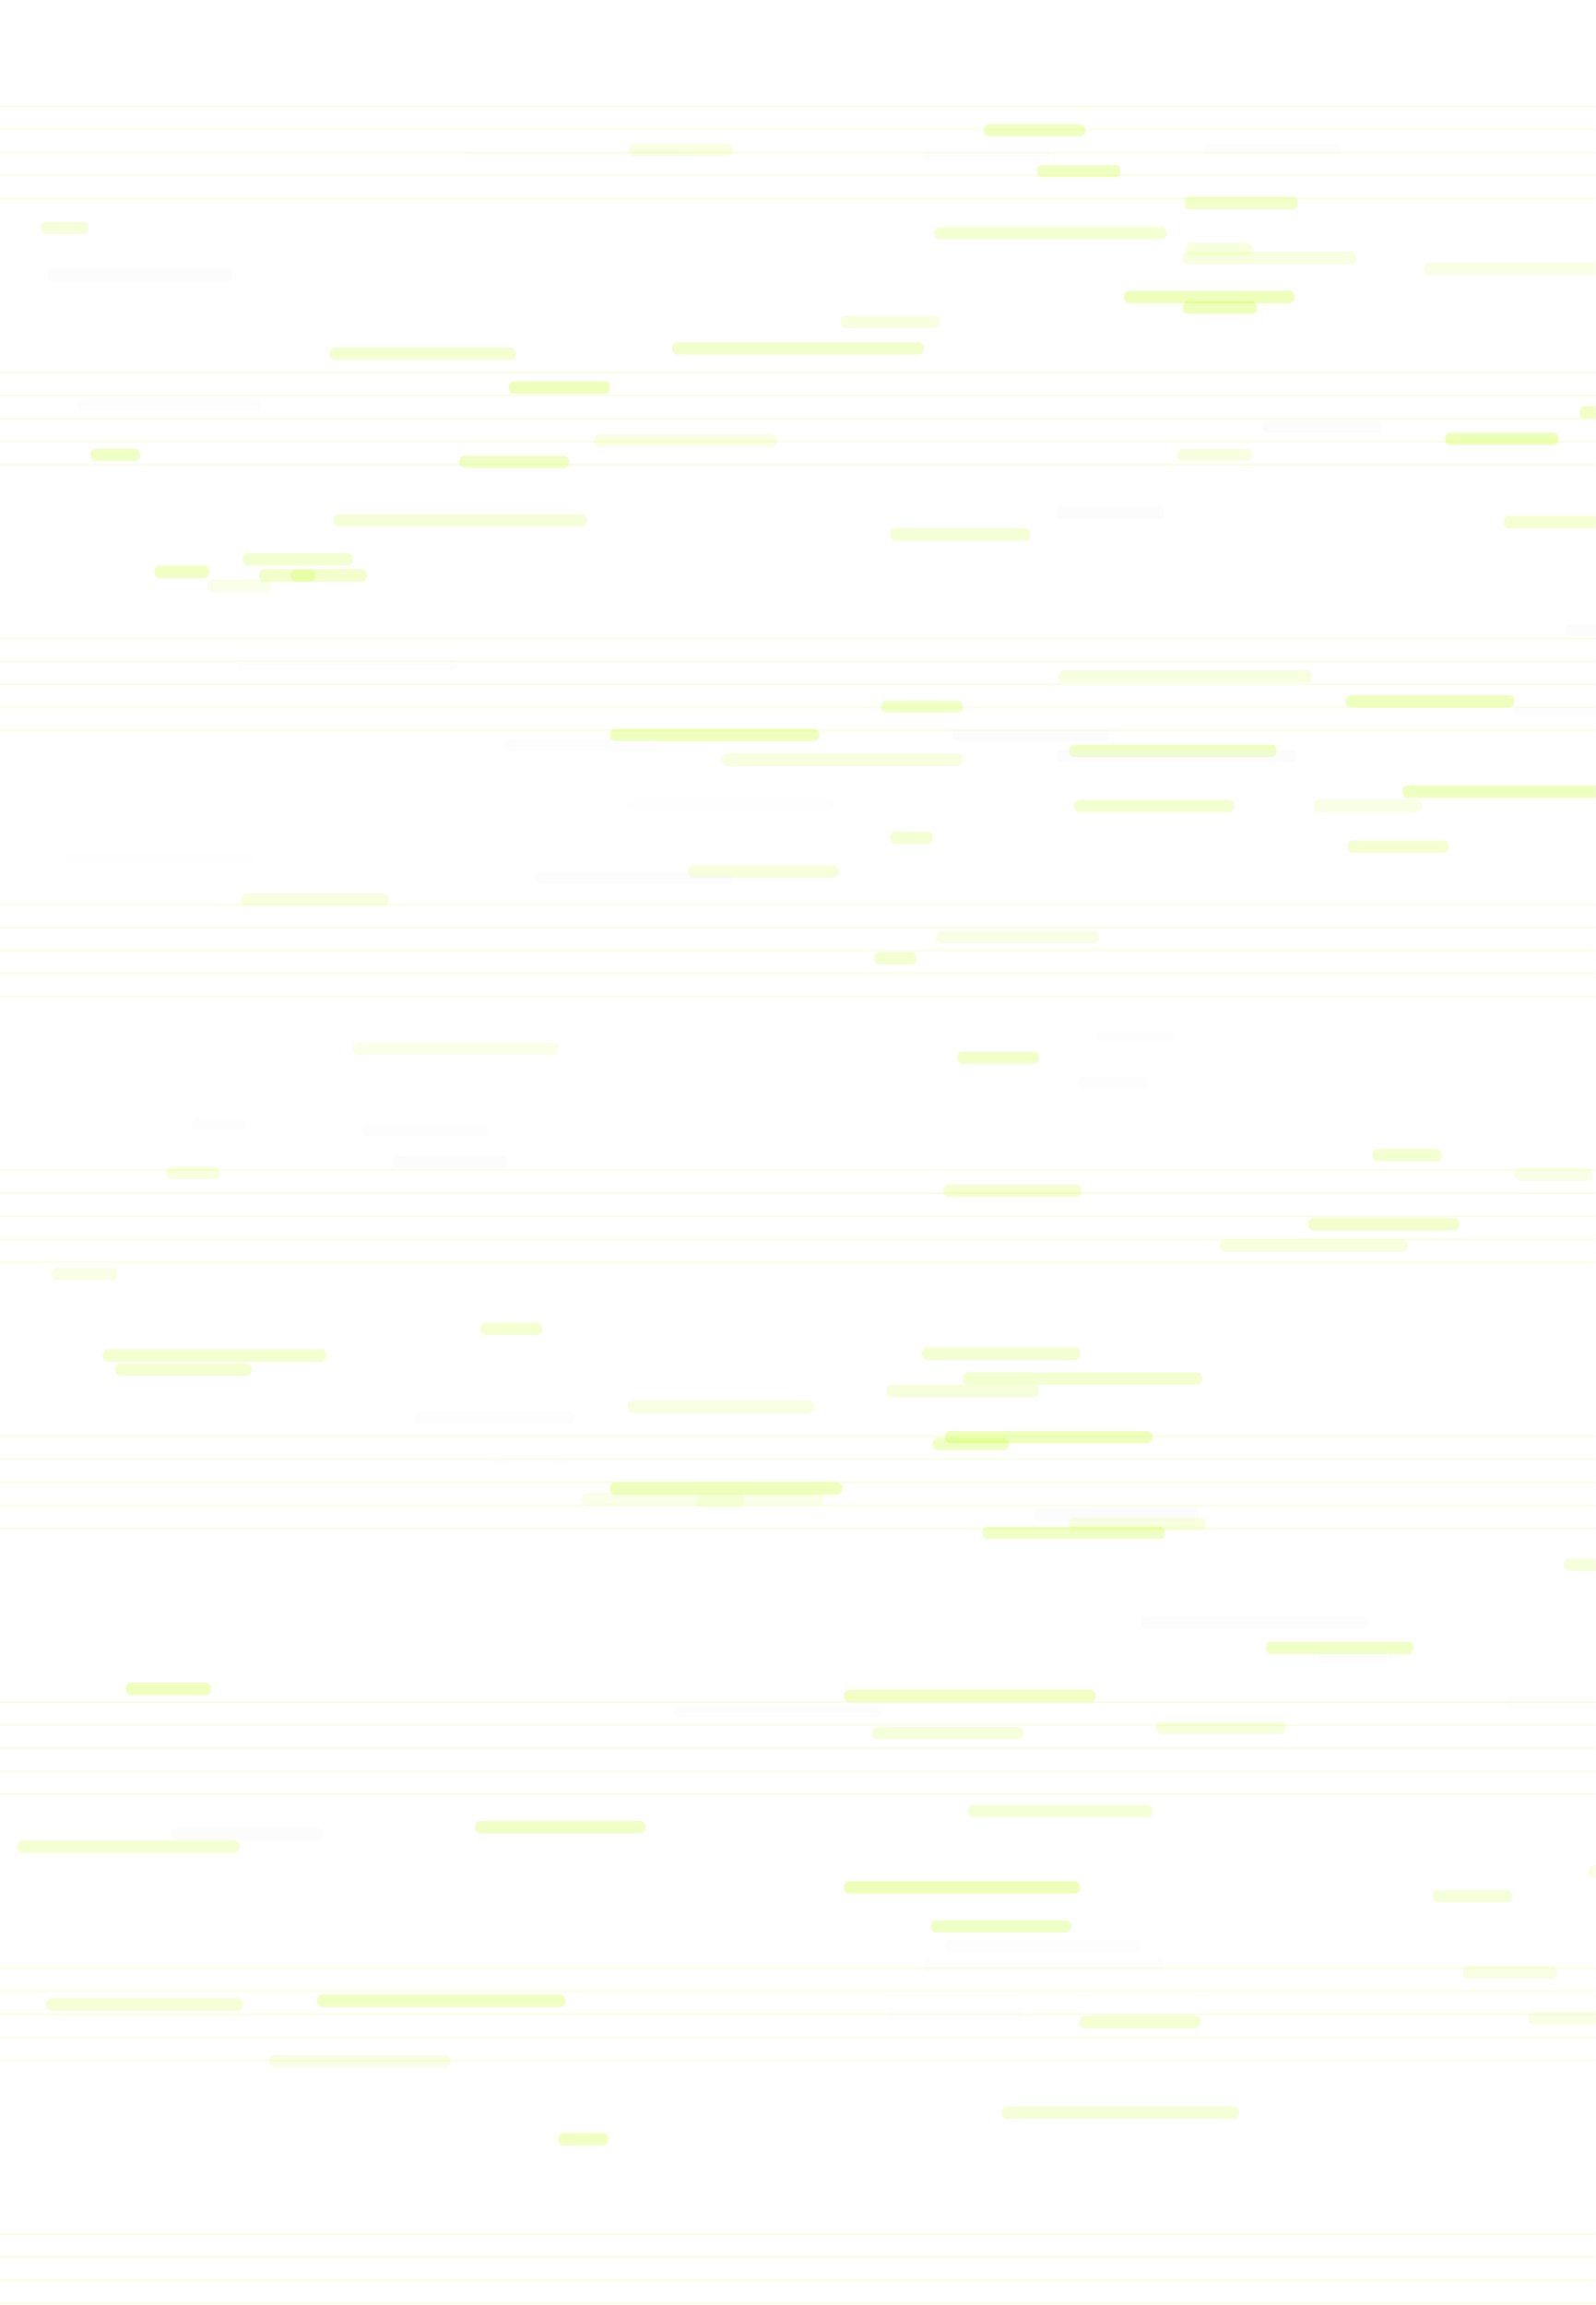
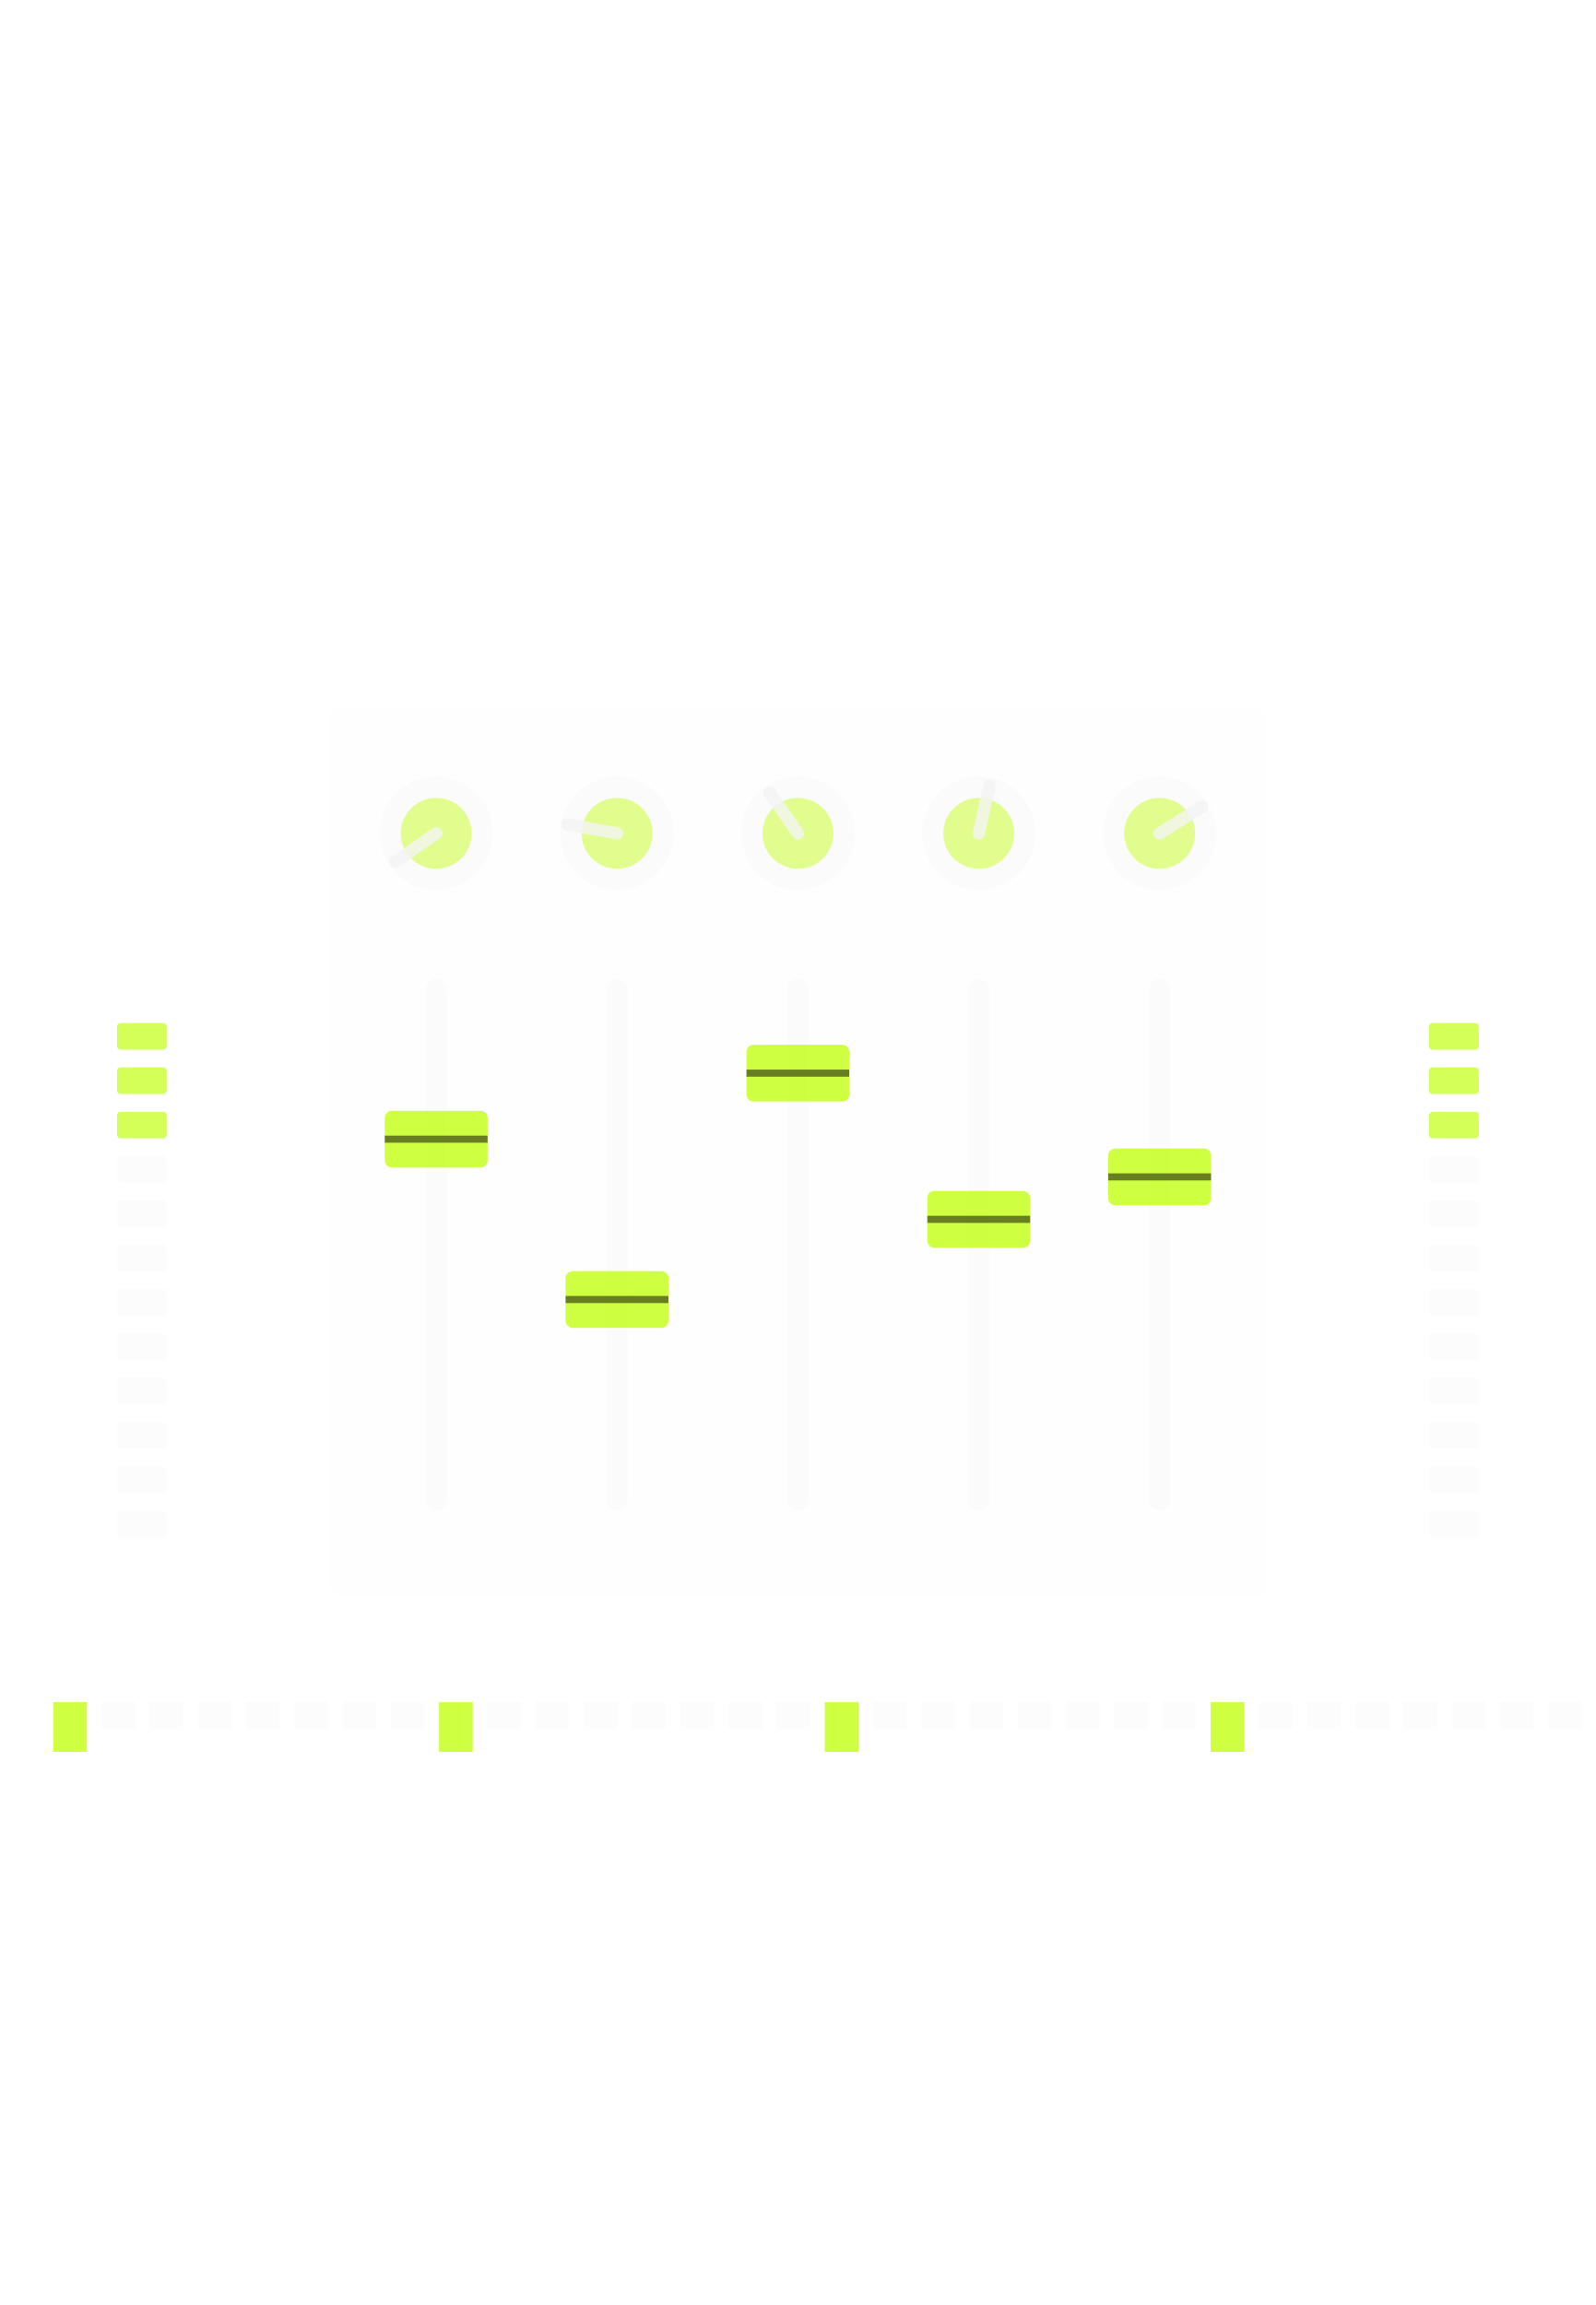
<svg xmlns="http://www.w3.org/2000/svg" viewBox="0 0 900 1300" width="900" height="1300" preserveAspectRatio="xMidYMid slice">
-   <line x1="0" y1="60" x2="900" y2="60" stroke="#C6FF1F" stroke-width="1" opacity=".13" />
-   <line x1="0" y1="73" x2="900" y2="73" stroke="#C6FF1F" stroke-width="1" opacity=".13" />
-   <line x1="0" y1="86" x2="900" y2="86" stroke="#C6FF1F" stroke-width="1" opacity=".13" />
-   <line x1="0" y1="99" x2="900" y2="99" stroke="#C6FF1F" stroke-width="1" opacity=".13" />
-   <line x1="0" y1="112" x2="900" y2="112" stroke="#C6FF1F" stroke-width="1" opacity=".13" />
-   <line x1="0" y1="210" x2="900" y2="210" stroke="#C6FF1F" stroke-width="1" opacity=".13" />
-   <line x1="0" y1="223" x2="900" y2="223" stroke="#C6FF1F" stroke-width="1" opacity=".13" />
-   <line x1="0" y1="236" x2="900" y2="236" stroke="#C6FF1F" stroke-width="1" opacity=".13" />
-   <line x1="0" y1="249" x2="900" y2="249" stroke="#C6FF1F" stroke-width="1" opacity=".13" />
-   <line x1="0" y1="262" x2="900" y2="262" stroke="#C6FF1F" stroke-width="1" opacity=".13" />
-   <line x1="0" y1="360" x2="900" y2="360" stroke="#C6FF1F" stroke-width="1" opacity=".13" />
-   <line x1="0" y1="373" x2="900" y2="373" stroke="#C6FF1F" stroke-width="1" opacity=".13" />
-   <line x1="0" y1="386" x2="900" y2="386" stroke="#C6FF1F" stroke-width="1" opacity=".13" />
-   <line x1="0" y1="399" x2="900" y2="399" stroke="#C6FF1F" stroke-width="1" opacity=".13" />
-   <line x1="0" y1="412" x2="900" y2="412" stroke="#C6FF1F" stroke-width="1" opacity=".13" />
-   <line x1="0" y1="510" x2="900" y2="510" stroke="#C6FF1F" stroke-width="1" opacity=".13" />
-   <line x1="0" y1="523" x2="900" y2="523" stroke="#C6FF1F" stroke-width="1" opacity=".13" />
-   <line x1="0" y1="536" x2="900" y2="536" stroke="#C6FF1F" stroke-width="1" opacity=".13" />
-   <line x1="0" y1="549" x2="900" y2="549" stroke="#C6FF1F" stroke-width="1" opacity=".13" />
-   <line x1="0" y1="562" x2="900" y2="562" stroke="#C6FF1F" stroke-width="1" opacity=".13" />
-   <line x1="0" y1="660" x2="900" y2="660" stroke="#C6FF1F" stroke-width="1" opacity=".13" />
-   <line x1="0" y1="673" x2="900" y2="673" stroke="#C6FF1F" stroke-width="1" opacity=".13" />
-   <line x1="0" y1="686" x2="900" y2="686" stroke="#C6FF1F" stroke-width="1" opacity=".13" />
-   <line x1="0" y1="699" x2="900" y2="699" stroke="#C6FF1F" stroke-width="1" opacity=".13" />
-   <line x1="0" y1="712" x2="900" y2="712" stroke="#C6FF1F" stroke-width="1" opacity=".13" />
-   <line x1="0" y1="810" x2="900" y2="810" stroke="#C6FF1F" stroke-width="1" opacity=".13" />
-   <line x1="0" y1="823" x2="900" y2="823" stroke="#C6FF1F" stroke-width="1" opacity=".13" />
-   <line x1="0" y1="836" x2="900" y2="836" stroke="#C6FF1F" stroke-width="1" opacity=".13" />
-   <line x1="0" y1="849" x2="900" y2="849" stroke="#C6FF1F" stroke-width="1" opacity=".13" />
-   <line x1="0" y1="862" x2="900" y2="862" stroke="#C6FF1F" stroke-width="1" opacity=".13" />
-   <line x1="0" y1="960" x2="900" y2="960" stroke="#C6FF1F" stroke-width="1" opacity=".13" />
-   <line x1="0" y1="973" x2="900" y2="973" stroke="#C6FF1F" stroke-width="1" opacity=".13" />
-   <line x1="0" y1="986" x2="900" y2="986" stroke="#C6FF1F" stroke-width="1" opacity=".13" />
-   <line x1="0" y1="999" x2="900" y2="999" stroke="#C6FF1F" stroke-width="1" opacity=".13" />
-   <line x1="0" y1="1012" x2="900" y2="1012" stroke="#C6FF1F" stroke-width="1" opacity=".13" />
-   <line x1="0" y1="1110" x2="900" y2="1110" stroke="#C6FF1F" stroke-width="1" opacity=".13" />
-   <line x1="0" y1="1123" x2="900" y2="1123" stroke="#C6FF1F" stroke-width="1" opacity=".13" />
-   <line x1="0" y1="1136" x2="900" y2="1136" stroke="#C6FF1F" stroke-width="1" opacity=".13" />
-   <line x1="0" y1="1149" x2="900" y2="1149" stroke="#C6FF1F" stroke-width="1" opacity=".13" />
-   <line x1="0" y1="1162" x2="900" y2="1162" stroke="#C6FF1F" stroke-width="1" opacity=".13" />
-   <line x1="0" y1="1260" x2="900" y2="1260" stroke="#C6FF1F" stroke-width="1" opacity=".13" />
-   <line x1="0" y1="1273" x2="900" y2="1273" stroke="#C6FF1F" stroke-width="1" opacity=".13" />
-   <line x1="0" y1="1286" x2="900" y2="1286" stroke="#C6FF1F" stroke-width="1" opacity=".13" />
-   <line x1="0" y1="1299" x2="900" y2="1299" stroke="#C6FF1F" stroke-width="1" opacity=".13" />
-   <line x1="0" y1="1312" x2="900" y2="1312" stroke="#C6FF1F" stroke-width="1" opacity=".13" />
-   <rect x="537" y="411" width="89" height="7" rx="3" fill="#F4F4F4" opacity="0.25" />
-   <rect x="476" y="1061" width="133" height="7" rx="3" fill="#C6FF1F" opacity="0.32" />
-   <rect x="188" y="290" width="143" height="7" rx="3" fill="#C6FF1F" opacity="0.18" />
-   <rect x="27" y="152" width="104" height="7" rx="3" fill="#F4F4F4" opacity="0.28" />
-   <rect x="667" y="142" width="98" height="7" rx="3" fill="#C6FF1F" opacity="0.14" />
-   <rect x="803" y="148" width="120" height="7" rx="3" fill="#C6FF1F" opacity="0.11" />
-   <rect x="644" y="912" width="127" height="7" rx="3" fill="#F4F4F4" opacity="0.28" />
-   <rect x="668" y="111" width="64" height="7" rx="3" fill="#C6FF1F" opacity="0.24" />
-   <rect x="344" y="411" width="118" height="7" rx="3" fill="#C6FF1F" opacity="0.29" />
-   <rect x="502" y="298" width="79" height="7" rx="3" fill="#C6FF1F" opacity="0.19" />
-   <rect x="268" y="1027" width="96" height="7" rx="3" fill="#C6FF1F" opacity="0.26" />
-   <rect x="528" y="525" width="92" height="7" rx="3" fill="#C6FF1F" opacity="0.12" />
-   <rect x="532" y="668" width="78" height="7" rx="3" fill="#C6FF1F" opacity="0.20" />
-   <rect x="71" y="949" width="48" height="7" rx="3" fill="#C6FF1F" opacity="0.29" />
-   <rect x="543" y="774" width="135" height="7" rx="3" fill="#C6FF1F" opacity="0.21" />
-   <rect x="354" y="790" width="105" height="7" rx="3" fill="#C6FF1F" opacity="0.14" />
-   <rect x="555" y="70" width="57" height="7" rx="3" fill="#C6FF1F" opacity="0.27" />
-   <rect x="388" y="488" width="85" height="7" rx="3" fill="#C6FF1F" opacity="0.16" />
-   <rect x="759" y="392" width="95" height="7" rx="3" fill="#C6FF1F" opacity="0.29" />
-   <rect x="618" y="581" width="44" height="7" rx="3" fill="#F4F4F4" opacity="0.16" />
-   <rect x="199" y="588" width="116" height="7" rx="3" fill="#C6FF1F" opacity="0.10" />
-   <rect x="379" y="193" width="142" height="7" rx="3" fill="#C6FF1F" opacity="0.23" />
-   <rect x="533" y="1094" width="110" height="7" rx="3" fill="#F4F4F4" opacity="0.16" />
-   <rect x="204" y="634" width="71" height="7" rx="3" fill="#F4F4F4" opacity="0.21" />
-   <rect x="849" y="957" width="84" height="7" rx="3" fill="#F4F4F4" opacity="0.19" />
-   <rect x="525" y="1083" width="79" height="7" rx="3" fill="#C6FF1F" opacity="0.26" />
-   <rect x="808" y="1066" width="45" height="7" rx="3" fill="#C6FF1F" opacity="0.17" />
-   <rect x="44" y="225" width="103" height="7" rx="3" fill="#F4F4F4" opacity="0.15" />
-   <rect x="497" y="395" width="46" height="7" rx="3" fill="#C6FF1F" opacity="0.24" />
-   <rect x="825" y="1109" width="53" height="7" rx="3" fill="#C6FF1F" opacity="0.13" />
-   <rect x="741" y="451" width="61" height="7" rx="3" fill="#C6FF1F" opacity="0.12" />
-   <rect x="760" y="474" width="57" height="7" rx="3" fill="#C6FF1F" opacity="0.20" />
-   <rect x="500" y="1132" width="77" height="7" rx="3" fill="#F4F4F4" opacity="0.12" />
-   <rect x="526" y="811" width="43" height="7" rx="3" fill="#C6FF1F" opacity="0.27" />
-   <rect x="527" y="128" width="131" height="7" rx="3" fill="#C6FF1F" opacity="0.20" />
-   <rect x="743" y="931" width="42" height="7" rx="3" fill="#F4F4F4" opacity="0.17" />
-   <rect x="87" y="319" width="31" height="7" rx="3" fill="#C6FF1F" opacity="0.27" />
-   <rect x="520" y="84" width="72" height="7" rx="3" fill="#F4F4F4" opacity="0.20" />
-   <rect x="164" y="321" width="43" height="7" rx="3" fill="#C6FF1F" opacity="0.23" />
-   <rect x="280" y="820" width="38" height="7" rx="3" fill="#F4F4F4" opacity="0.12" />
-   <rect x="891" y="229" width="55" height="7" rx="3" fill="#C6FF1F" opacity="0.25" />
-   <rect x="393" y="843" width="27" height="7" rx="3" fill="#C6FF1F" opacity="0.10" />
-   <rect x="108" y="631" width="31" height="7" rx="3" fill="#F4F4F4" opacity="0.17" />
-   <rect x="137" y="312" width="62" height="7" rx="3" fill="#C6FF1F" opacity="0.21" />
-   <rect x="882" y="879" width="95" height="7" rx="3" fill="#C6FF1F" opacity="0.16" />
-   <rect x="714" y="926" width="83" height="7" rx="3" fill="#C6FF1F" opacity="0.26" />
-   <rect x="669" y="137" width="37" height="7" rx="3" fill="#C6FF1F" opacity="0.15" />
-   <rect x="234" y="796" width="90" height="7" rx="3" fill="#F4F4F4" opacity="0.22" />
-   <rect x="774" y="648" width="39" height="7" rx="3" fill="#C6FF1F" opacity="0.21" />
-   <rect x="476" y="953" width="142" height="7" rx="3" fill="#C6FF1F" opacity="0.25" />
-   <rect x="791" y="443" width="134" height="7" rx="3" fill="#C6FF1F" opacity="0.29" />
-   <rect x="862" y="1135" width="127" height="7" rx="3" fill="#C6FF1F" opacity="0.11" />
-   <rect x="634" y="164" width="96" height="7" rx="3" fill="#C6FF1F" opacity="0.31" />
-   <rect x="10" y="1038" width="125" height="7" rx="3" fill="#C6FF1F" opacity="0.20" />
-   <rect x="94" y="658" width="30" height="7" rx="3" fill="#C6FF1F" opacity="0.15" />
-   <rect x="380" y="962" width="117" height="7" rx="3" fill="#F4F4F4" opacity="0.18" />
-   <rect x="738" y="687" width="85" height="7" rx="3" fill="#C6FF1F" opacity="0.23" />
-   <rect x="474" y="178" width="56" height="7" rx="3" fill="#C6FF1F" opacity="0.14" />
-   <rect x="285" y="417" width="87" height="7" rx="3" fill="#F4F4F4" opacity="0.22" />
-   <rect x="521" y="1105" width="135" height="7" rx="3" fill="#F4F4F4" opacity="0.22" />
-   <rect x="667" y="170" width="42" height="7" rx="3" fill="#C6FF1F" opacity="0.30" />
-   <rect x="585" y="93" width="47" height="7" rx="3" fill="#C6FF1F" opacity="0.27" />
-   <rect x="652" y="971" width="73" height="7" rx="3" fill="#C6FF1F" opacity="0.15" />
-   <rect x="603" y="856" width="77" height="7" rx="3" fill="#C6FF1F" opacity="0.15" />
-   <rect x="262" y="85" width="129" height="7" rx="3" fill="#F4F4F4" opacity="0.12" />
-   <rect x="354" y="450" width="116" height="7" rx="3" fill="#F4F4F4" opacity="0.13" />
-   <rect x="186" y="196" width="105" height="7" rx="3" fill="#C6FF1F" opacity="0.21" />
-   <rect x="883" y="352" width="105" height="7" rx="3" fill="#F4F4F4" opacity="0.31" />
-   <rect x="583" y="851" width="93" height="7" rx="3" fill="#F4F4F4" opacity="0.24" />
-   <rect x="492" y="974" width="85" height="7" rx="3" fill="#C6FF1F" opacity="0.16" />
-   <rect x="896" y="1052" width="143" height="7" rx="3" fill="#C6FF1F" opacity="0.13" />
-   <rect x="597" y="378" width="143" height="7" rx="3" fill="#C6FF1F" opacity="0.14" />
-   <rect x="854" y="659" width="44" height="7" rx="3" fill="#C6FF1F" opacity="0.11" />
-   <rect x="37" y="480" width="106" height="7" rx="3" fill="#F4F4F4" opacity="0.13" />
-   <rect x="520" y="760" width="89" height="7" rx="3" fill="#C6FF1F" opacity="0.21" />
-   <rect x="335" y="245" width="103" height="7" rx="3" fill="#C6FF1F" opacity="0.13" />
-   <rect x="97" y="1031" width="85" height="7" rx="3" fill="#F4F4F4" opacity="0.29" />
-   <rect x="848" y="291" width="139" height="7" rx="3" fill="#C6FF1F" opacity="0.20" />
-   <rect x="271" y="746" width="35" height="7" rx="3" fill="#C6FF1F" opacity="0.20" />
-   <rect x="152" y="1159" width="102" height="7" rx="3" fill="#C6FF1F" opacity="0.11" />
-   <rect x="540" y="593" width="46" height="7" rx="3" fill="#C6FF1F" opacity="0.24" />
-   <rect x="58" y="761" width="126" height="7" rx="3" fill="#C6FF1F" opacity="0.22" />
-   <rect x="117" y="327" width="36" height="7" rx="3" fill="#C6FF1F" opacity="0.10" />
-   <rect x="29" y="715" width="37" height="7" rx="3" fill="#C6FF1F" opacity="0.11" />
-   <rect x="815" y="244" width="64" height="7" rx="3" fill="#C6FF1F" opacity="0.32" />
-   <rect x="679" y="81" width="77" height="7" rx="3" fill="#F4F4F4" opacity="0.14" />
-   <rect x="179" y="1125" width="140" height="7" rx="3" fill="#C6FF1F" opacity="0.27" />
-   <rect x="546" y="1018" width="104" height="7" rx="3" fill="#C6FF1F" opacity="0.18" />
-   <rect x="712" y="237" width="67" height="7" rx="3" fill="#F4F4F4" opacity="0.30" />
-   <rect x="259" y="257" width="62" height="7" rx="3" fill="#C6FF1F" opacity="0.25" />
-   <rect x="344" y="836" width="131" height="7" rx="3" fill="#C6FF1F" opacity="0.29" />
-   <rect x="608" y="607" width="40" height="7" rx="3" fill="#F4F4F4" opacity="0.19" />
-   <rect x="287" y="215" width="57" height="7" rx="3" fill="#C6FF1F" opacity="0.30" />
-   <rect x="533" y="807" width="117" height="7" rx="3" fill="#C6FF1F" opacity="0.29" />
-   <rect x="493" y="537" width="24" height="7" rx="3" fill="#C6FF1F" opacity="0.21" />
-   <rect x="328" y="842" width="137" height="7" rx="3" fill="#C6FF1F" opacity="0.10" />
-   <rect x="355" y="81" width="58" height="7" rx="3" fill="#C6FF1F" opacity="0.13" />
-   <rect x="664" y="253" width="42" height="7" rx="3" fill="#C6FF1F" opacity="0.14" />
-   <rect x="565" y="1188" width="134" height="7" rx="3" fill="#C6FF1F" opacity="0.18" />
-   <rect x="554" y="861" width="103" height="7" rx="3" fill="#C6FF1F" opacity="0.26" />
-   <rect x="23" y="125" width="27" height="7" rx="3" fill="#C6FF1F" opacity="0.16" />
-   <rect x="854" y="397" width="133" height="7" rx="3" fill="#F4F4F4" opacity="0.18" />
-   <rect x="595" y="286" width="62" height="7" rx="3" fill="#F4F4F4" opacity="0.26" />
-   <rect x="500" y="781" width="86" height="7" rx="3" fill="#C6FF1F" opacity="0.16" />
-   <rect x="315" y="1203" width="28" height="7" rx="3" fill="#C6FF1F" opacity="0.27" />
-   <rect x="26" y="1127" width="111" height="7" rx="3" fill="#C6FF1F" opacity="0.19" />
-   <rect x="65" y="769" width="77" height="7" rx="3" fill="#C6FF1F" opacity="0.21" />
-   <rect x="134" y="371" width="124" height="7" rx="3" fill="#F4F4F4" opacity="0.17" />
-   <rect x="146" y="321" width="32" height="7" rx="3" fill="#C6FF1F" opacity="0.23" />
-   <rect x="606" y="451" width="90" height="7" rx="3" fill="#C6FF1F" opacity="0.21" />
-   <rect x="502" y="469" width="24" height="7" rx="3" fill="#C6FF1F" opacity="0.19" />
-   <rect x="136" y="504" width="83" height="7" rx="3" fill="#C6FF1F" opacity="0.14" />
-   <rect x="302" y="492" width="111" height="7" rx="3" fill="#F4F4F4" opacity="0.25" />
-   <rect x="407" y="425" width="136" height="7" rx="3" fill="#C6FF1F" opacity="0.14" />
-   <rect x="688" y="699" width="106" height="7" rx="3" fill="#C6FF1F" opacity="0.15" />
-   <rect x="603" y="420" width="117" height="7" rx="3" fill="#C6FF1F" opacity="0.28" />
-   <rect x="222" y="652" width="64" height="7" rx="3" fill="#F4F4F4" opacity="0.28" />
-   <rect x="609" y="1137" width="68" height="7" rx="3" fill="#C6FF1F" opacity="0.20" />
-   <rect x="51" y="253" width="28" height="7" rx="3" fill="#C6FF1F" opacity="0.26" />
-   <rect x="596" y="423" width="135" height="7" rx="3" fill="#F4F4F4" opacity="0.28" />
+   <rect x="186" y="400" width="528" height="500" fill="#F4F4F4" opacity="0.1" rx="5" />
+   <circle cx="246" cy="470" r="32" fill="#F4F4F4" opacity="0.26" />
+   <circle cx="246" cy="470" r="20" fill="#C6FF1F" opacity="0.5" />
+   <line x1="246" y1="470" x2="223" y2="486" stroke="#F4F4F4" stroke-width="7" opacity=".8" stroke-linecap="round" />
+   <circle cx="348" cy="470" r="32" fill="#F4F4F4" opacity="0.26" />
+   <circle cx="348" cy="470" r="20" fill="#C6FF1F" opacity="0.5" />
+   <line x1="348" y1="470" x2="320" y2="465" stroke="#F4F4F4" stroke-width="7" opacity=".8" stroke-linecap="round" />
+   <circle cx="450" cy="470" r="32" fill="#F4F4F4" opacity="0.26" />
+   <circle cx="450" cy="470" r="20" fill="#C6FF1F" opacity="0.5" />
+   <line x1="450" y1="470" x2="434" y2="447" stroke="#F4F4F4" stroke-width="7" opacity=".8" stroke-linecap="round" />
+   <circle cx="552" cy="470" r="32" fill="#F4F4F4" opacity="0.26" />
+   <circle cx="552" cy="470" r="20" fill="#C6FF1F" opacity="0.5" />
+   <line x1="552" y1="470" x2="558" y2="443" stroke="#F4F4F4" stroke-width="7" opacity=".8" stroke-linecap="round" />
+   <circle cx="654" cy="470" r="32" fill="#F4F4F4" opacity="0.26" />
+   <circle cx="654" cy="470" r="20" fill="#C6FF1F" opacity="0.5" />
+   <line x1="654" y1="470" x2="678" y2="455" stroke="#F4F4F4" stroke-width="7" opacity=".8" stroke-linecap="round" />
+   <rect x="240" y="552" width="12" height="300" fill="#F4F4F4" opacity="0.24" rx="6" />
+   <rect x="217" y="626.48" width="58" height="32" fill="#C6FF1F" opacity="0.85" rx="4" />
+   <rect x="217" y="640.48" width="58" height="4" fill="#000000" opacity="0.5" />
+   <rect x="342" y="552" width="12" height="300" fill="#F4F4F4" opacity="0.24" rx="6" />
+   <rect x="319" y="716.92" width="58" height="32" fill="#C6FF1F" opacity="0.85" rx="4" />
+   <rect x="319" y="730.92" width="58" height="4" fill="#000000" opacity="0.5" />
+   <rect x="444" y="552" width="12" height="300" fill="#F4F4F4" opacity="0.24" rx="6" />
+   <rect x="421" y="589.24" width="58" height="32" fill="#C6FF1F" opacity="0.85" rx="4" />
+   <rect x="421" y="603.24" width="58" height="4" fill="#000000" opacity="0.5" />
+   <rect x="546" y="552" width="12" height="300" fill="#F4F4F4" opacity="0.24" rx="6" />
+   <rect x="523" y="671.7" width="58" height="32" fill="#C6FF1F" opacity="0.85" rx="4" />
+   <rect x="523" y="685.7" width="58" height="4" fill="#000000" opacity="0.5" />
+   <rect x="648" y="552" width="12" height="300" fill="#F4F4F4" opacity="0.24" rx="6" />
+   <rect x="625" y="647.76" width="58" height="32" fill="#C6FF1F" opacity="0.85" rx="4" />
+   <rect x="625" y="661.76" width="58" height="4" fill="#000000" opacity="0.5" />
+   <rect x="66" y="852" width="28" height="15" fill="#F4F4F4" opacity="0.26" rx="2" />
+   <rect x="66" y="827" width="28" height="15" fill="#F4F4F4" opacity="0.26" rx="2" />
+   <rect x="66" y="802" width="28" height="15" fill="#F4F4F4" opacity="0.26" rx="2" />
+   <rect x="66" y="777" width="28" height="15" fill="#F4F4F4" opacity="0.26" rx="2" />
+   <rect x="66" y="752" width="28" height="15" fill="#F4F4F4" opacity="0.26" rx="2" />
+   <rect x="66" y="727" width="28" height="15" fill="#F4F4F4" opacity="0.26" rx="2" />
+   <rect x="66" y="702" width="28" height="15" fill="#F4F4F4" opacity="0.26" rx="2" />
+   <rect x="66" y="677" width="28" height="15" fill="#F4F4F4" opacity="0.26" rx="2" />
+   <rect x="66" y="652" width="28" height="15" fill="#F4F4F4" opacity="0.26" rx="2" />
+   <rect x="66" y="627" width="28" height="15" fill="#C6FF1F" opacity="0.75" rx="2" />
+   <rect x="66" y="602" width="28" height="15" fill="#C6FF1F" opacity="0.75" rx="2" />
+   <rect x="66" y="577" width="28" height="15" fill="#C6FF1F" opacity="0.75" rx="2" />
+   <rect x="806" y="852" width="28" height="15" fill="#F4F4F4" opacity="0.26" rx="2" />
+   <rect x="806" y="827" width="28" height="15" fill="#F4F4F4" opacity="0.26" rx="2" />
+   <rect x="806" y="802" width="28" height="15" fill="#F4F4F4" opacity="0.26" rx="2" />
+   <rect x="806" y="777" width="28" height="15" fill="#F4F4F4" opacity="0.26" rx="2" />
+   <rect x="806" y="752" width="28" height="15" fill="#F4F4F4" opacity="0.26" rx="2" />
+   <rect x="806" y="727" width="28" height="15" fill="#F4F4F4" opacity="0.26" rx="2" />
+   <rect x="806" y="702" width="28" height="15" fill="#F4F4F4" opacity="0.26" rx="2" />
+   <rect x="806" y="677" width="28" height="15" fill="#F4F4F4" opacity="0.26" rx="2" />
+   <rect x="806" y="652" width="28" height="15" fill="#F4F4F4" opacity="0.26" rx="2" />
+   <rect x="806" y="627" width="28" height="15" fill="#C6FF1F" opacity="0.75" rx="2" />
+   <rect x="806" y="602" width="28" height="15" fill="#C6FF1F" opacity="0.75" rx="2" />
+   <rect x="806" y="577" width="28" height="15" fill="#C6FF1F" opacity="0.75" rx="2" />
+   <rect x="30" y="960" width="19" height="28" fill="#C6FF1F" opacity="0.85" />
+   <rect x="57.2" y="960" width="19" height="15" fill="#F4F4F4" opacity="0.3" />
+   <rect x="84.4" y="960" width="19" height="15" fill="#F4F4F4" opacity="0.3" />
+   <rect x="111.6" y="960" width="19" height="15" fill="#F4F4F4" opacity="0.3" />
+   <rect x="138.8" y="960" width="19" height="15" fill="#F4F4F4" opacity="0.3" />
+   <rect x="166" y="960" width="19" height="15" fill="#F4F4F4" opacity="0.3" />
+   <rect x="193.2" y="960" width="19" height="15" fill="#F4F4F4" opacity="0.3" />
+   <rect x="220.4" y="960" width="19" height="15" fill="#F4F4F4" opacity="0.3" />
+   <rect x="247.6" y="960" width="19" height="28" fill="#C6FF1F" opacity="0.85" />
+   <rect x="274.8" y="960" width="19" height="15" fill="#F4F4F4" opacity="0.3" />
+   <rect x="302" y="960" width="19" height="15" fill="#F4F4F4" opacity="0.3" />
+   <rect x="329.2" y="960" width="19" height="15" fill="#F4F4F4" opacity="0.3" />
+   <rect x="356.4" y="960" width="19" height="15" fill="#F4F4F4" opacity="0.3" />
+   <rect x="383.6" y="960" width="19" height="15" fill="#F4F4F4" opacity="0.3" />
+   <rect x="410.8" y="960" width="19" height="15" fill="#F4F4F4" opacity="0.3" />
+   <rect x="438" y="960" width="19" height="15" fill="#F4F4F4" opacity="0.3" />
+   <rect x="465.2" y="960" width="19" height="28" fill="#C6FF1F" opacity="0.85" />
+   <rect x="492.4" y="960" width="19" height="15" fill="#F4F4F4" opacity="0.3" />
+   <rect x="519.6" y="960" width="19" height="15" fill="#F4F4F4" opacity="0.3" />
+   <rect x="546.8" y="960" width="19" height="15" fill="#F4F4F4" opacity="0.3" />
+   <rect x="574" y="960" width="19" height="15" fill="#F4F4F4" opacity="0.3" />
+   <rect x="601.2" y="960" width="19" height="15" fill="#F4F4F4" opacity="0.3" />
+   <rect x="628.4" y="960" width="19" height="15" fill="#F4F4F4" opacity="0.3" />
+   <rect x="655.6" y="960" width="19" height="15" fill="#F4F4F4" opacity="0.3" />
+   <rect x="682.8" y="960" width="19" height="28" fill="#C6FF1F" opacity="0.85" />
+   <rect x="710" y="960" width="19" height="15" fill="#F4F4F4" opacity="0.3" />
+   <rect x="737.2" y="960" width="19" height="15" fill="#F4F4F4" opacity="0.3" />
+   <rect x="764.4" y="960" width="19" height="15" fill="#F4F4F4" opacity="0.3" />
+   <rect x="791.6" y="960" width="19" height="15" fill="#F4F4F4" opacity="0.3" />
+   <rect x="818.8" y="960" width="19" height="15" fill="#F4F4F4" opacity="0.3" />
+   <rect x="846" y="960" width="19" height="15" fill="#F4F4F4" opacity="0.3" />
+   <rect x="873.2" y="960" width="19" height="15" fill="#F4F4F4" opacity="0.3" />
</svg>
